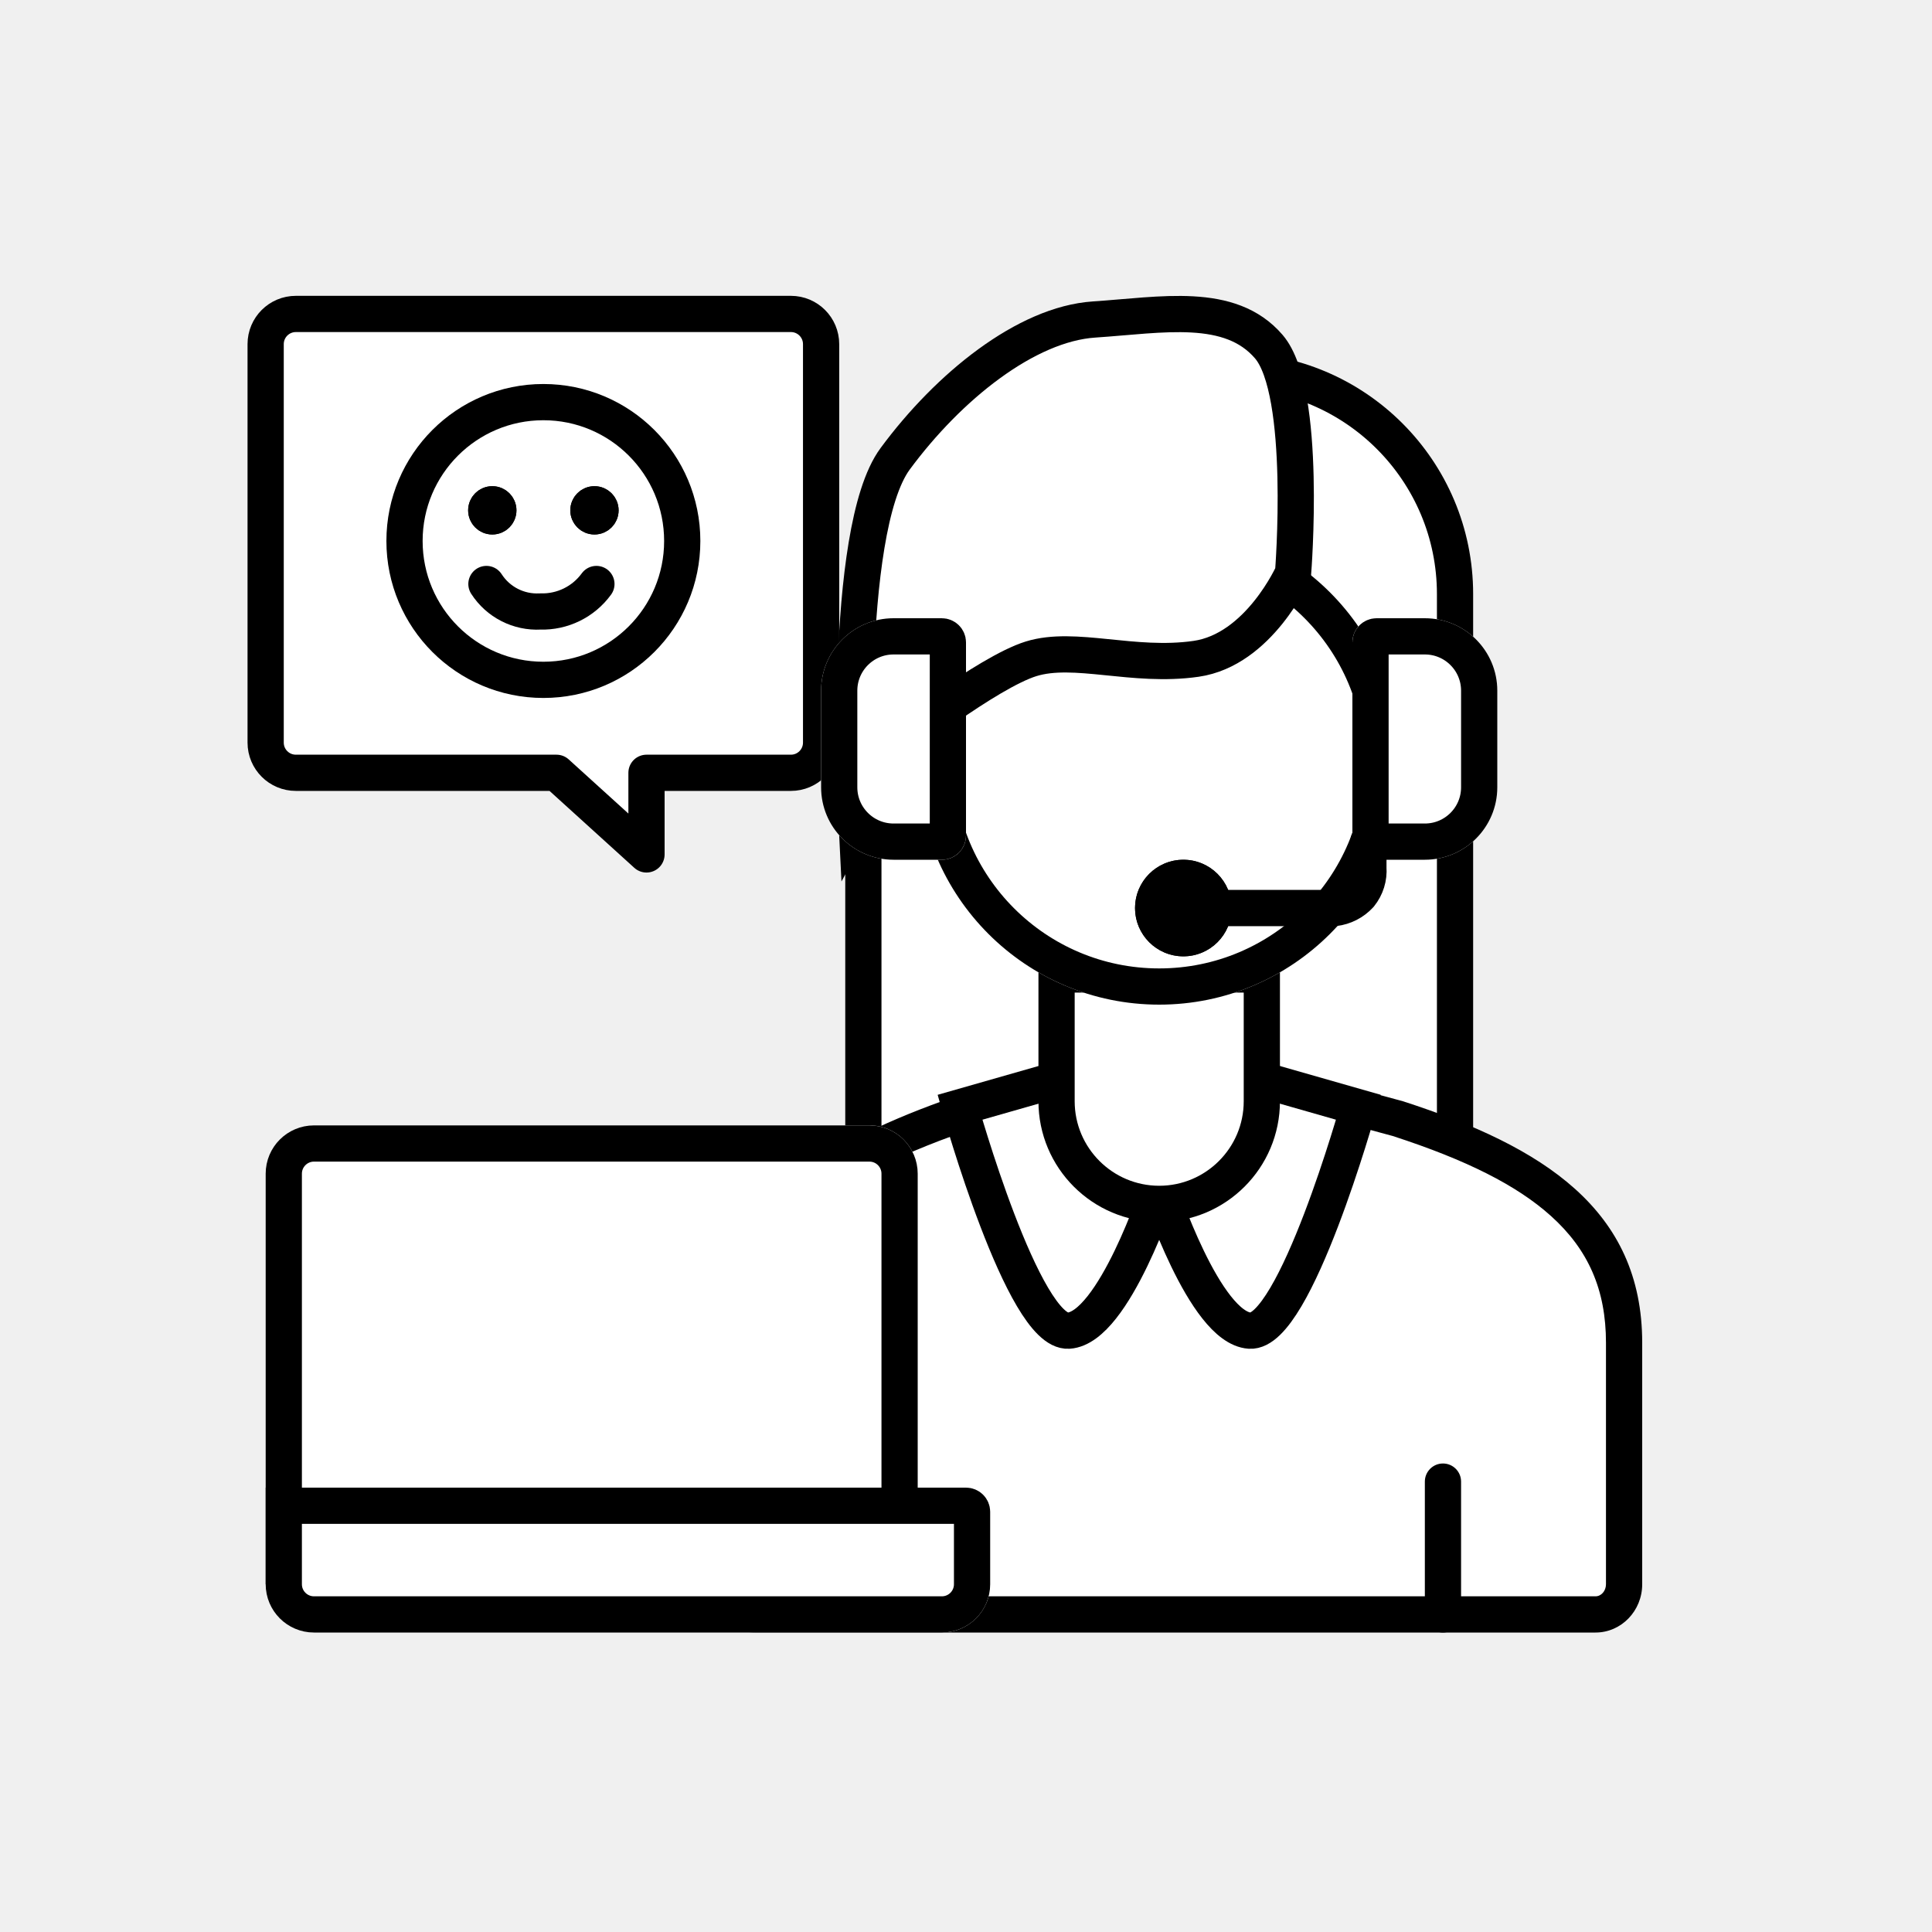
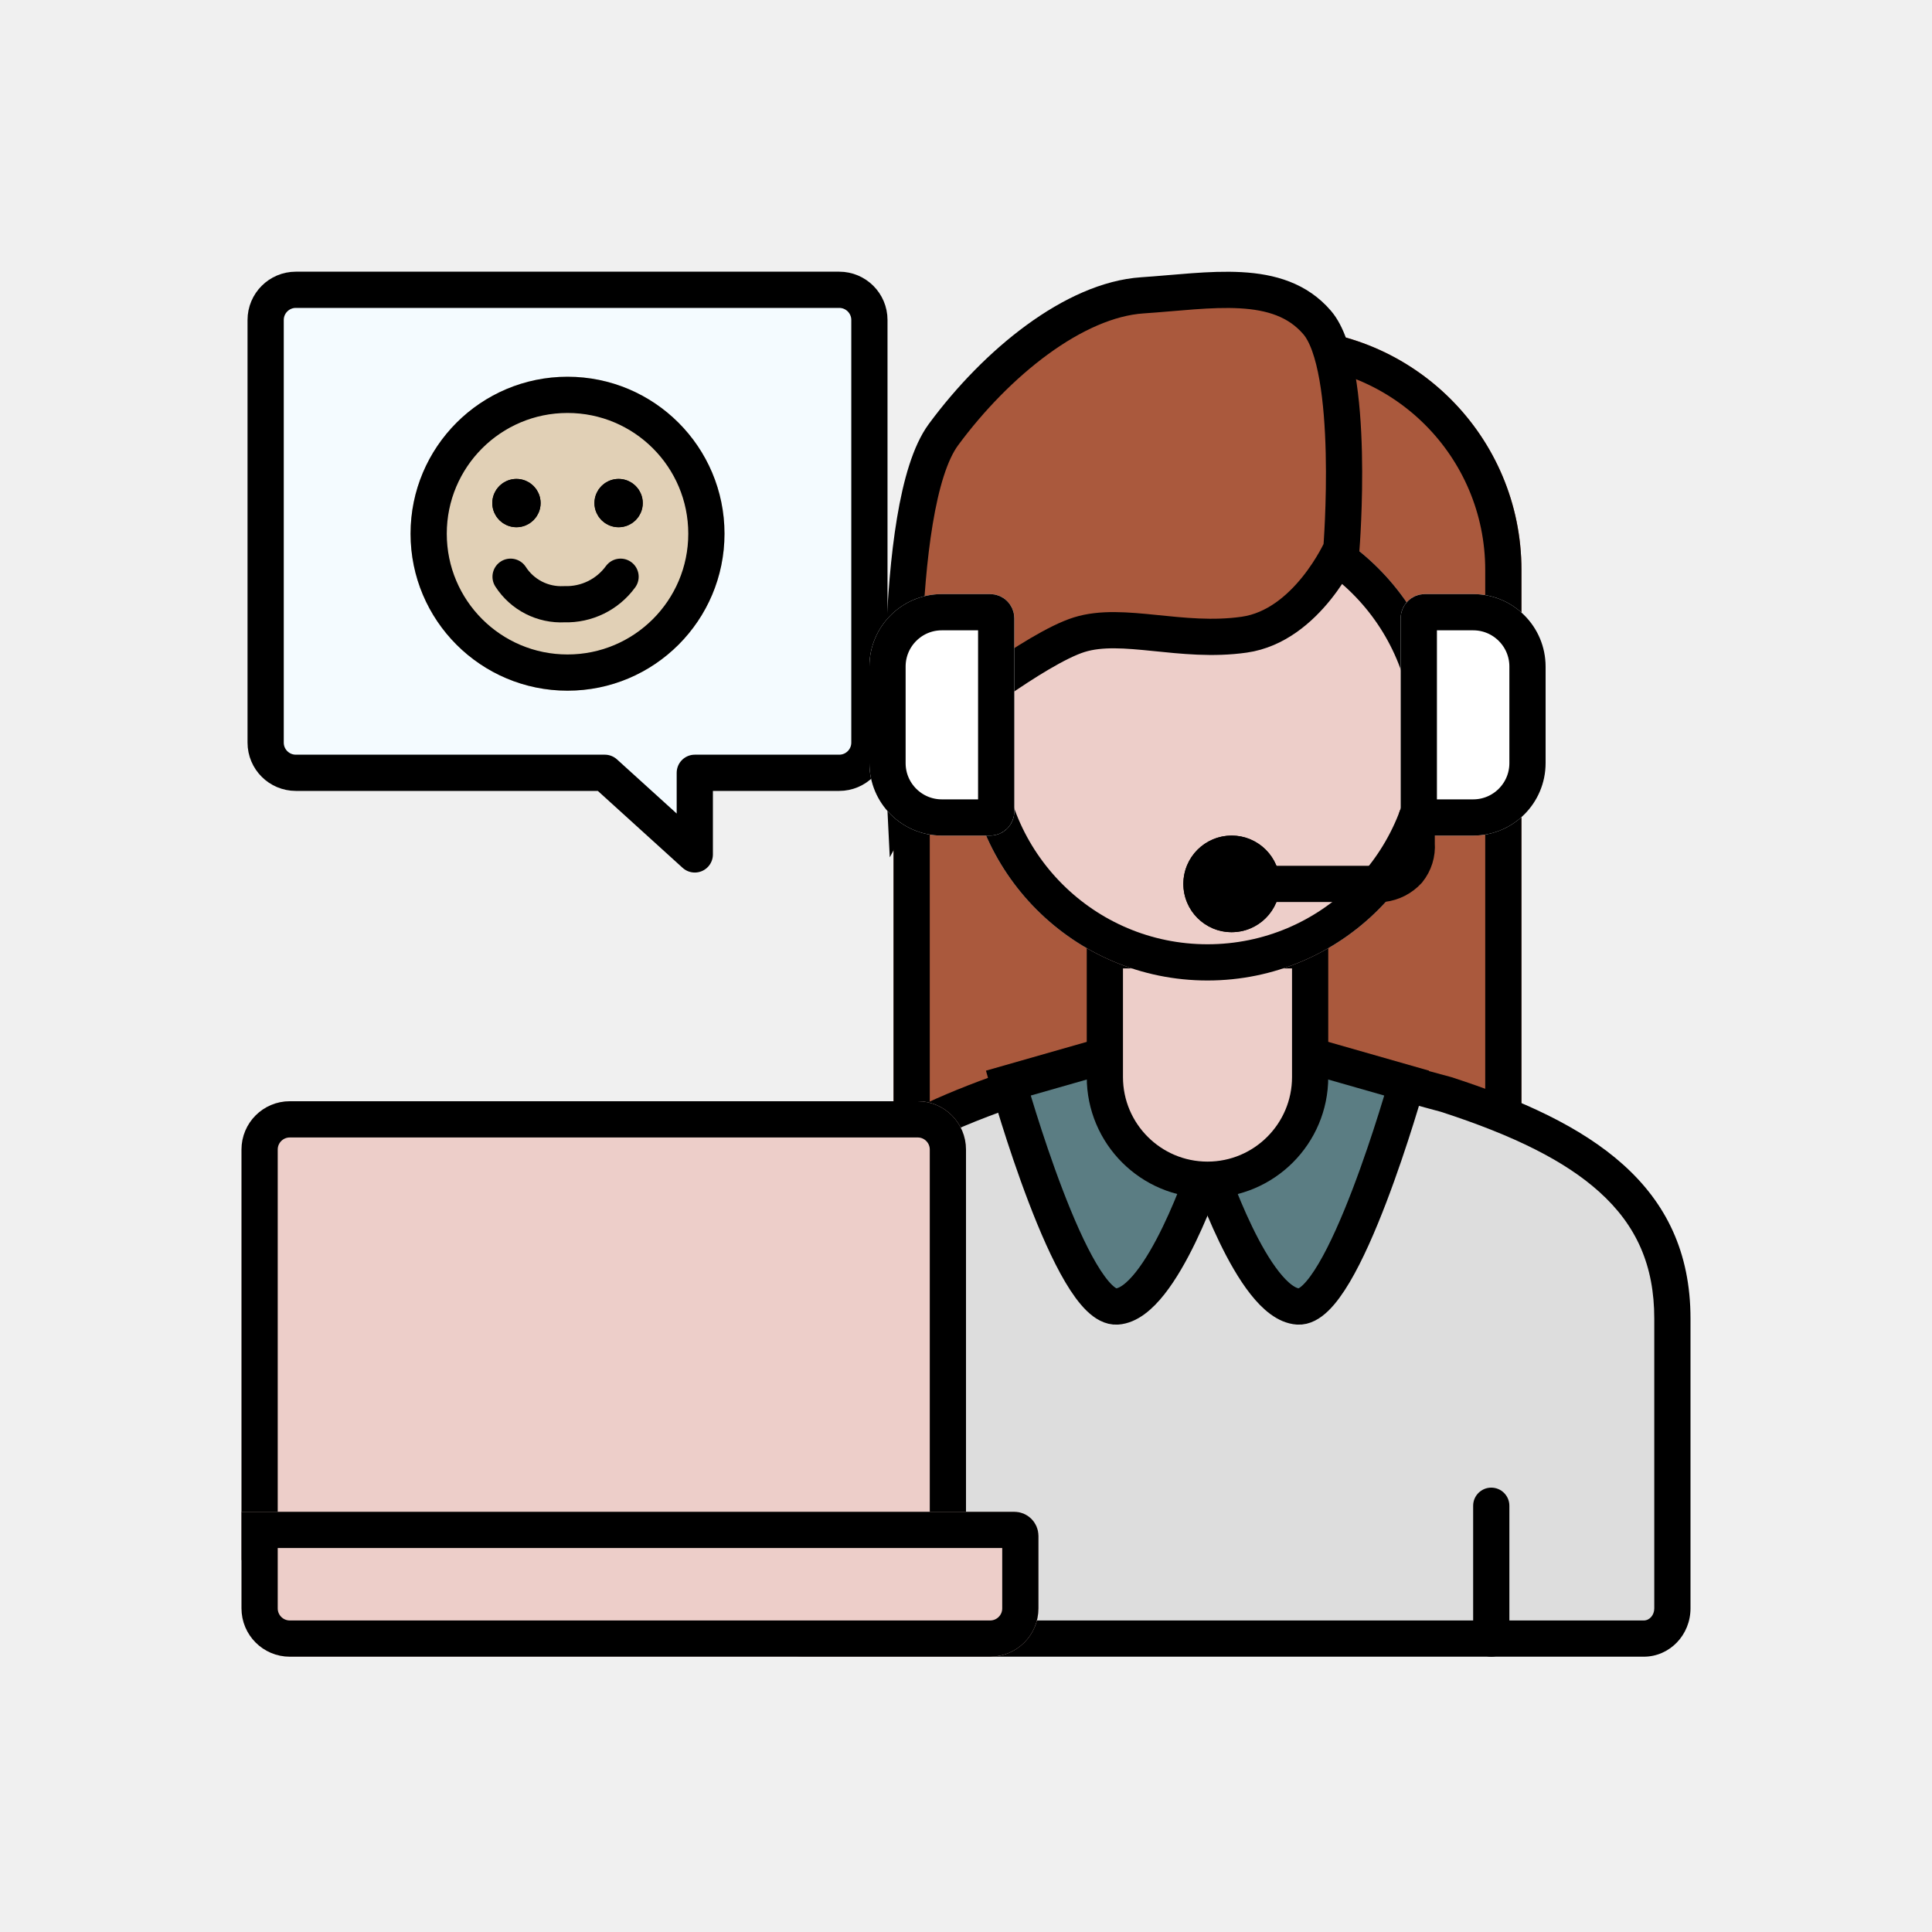
<svg xmlns="http://www.w3.org/2000/svg" width="80" height="80" viewBox="0 0 80 80">
-   <g id="icon_step04" transform="translate(-1249 -370.4)">
-     <g id="그룹_1210" data-name="그룹 1210">
-       <g id="사각형_290" data-name="사각형 290" transform="translate(1284 385)" fill="#fff" stroke="#000" stroke-width="1.5">
-         <path d="M10,0h6A10,10,0,0,1,26,10V37a0,0,0,0,1,0,0H0a0,0,0,0,1,0,0V10A10,10,0,0,1,10,0Z" stroke="none" />
-         <path d="M10,.75h6A9.25,9.25,0,0,1,25.25,10V36.25a0,0,0,0,1,0,0H.75a0,0,0,0,1,0,0V10A9.25,9.25,0,0,1,10,.75Z" fill="none" />
+   <path data-name="사각형 813" style="fill:none" d="M0 0h80v80H0z" />
+   <g data-name="그룹 393">
+     <g data-name="사각형 290" style="stroke-width:1.5px;stroke:#000;fill:#aa593d">
+       <path d="M10 0h6a10 10 0 0 1 10 10v27H0V10A10 10 0 0 1 10 0z" style="stroke:none" transform="translate(37 13.6)" />
+       <path d="M10 .75h6A9.25 9.25 0 0 1 25.25 10v26.25H.75V10A9.25 9.25 0 0 1 10 .75z" style="fill:none" transform="translate(37 13.6)" />
+     </g>
+     <g data-name="패스 146" style="fill:#ddd">
+       <path d="M36.733 23.25h-34.8C1.281 23.25.75 22.69.75 22V10c0-2.304.905-4.218 2.766-5.851C4.998 2.848 7.026 1.756 9.894.715l9.248-2.538L28.545.72c3.178 1.029 5.352 2.132 6.841 3.47 1.703 1.532 2.53 3.432 2.53 5.811v12c0 .69-.53 1.25-1.183 1.25z" style="stroke:none" transform="translate(31.333 44.6)" />
+       <path d="M19.143-1.045 10.122 1.43C4.16 3.6 1.5 6.244 1.5 10v12c0 .276.194.5.433.5h34.8c.24 0 .434-.224.434-.5V10c0-2.184-.725-3.853-2.282-5.252-1.406-1.264-3.489-2.316-6.553-3.31l-9.189-2.483M19.14-2.6 28.758 0c5.8 1.875 9.909 4.477 9.909 10v12c0 1.105-.866 2-1.934 2h-34.8C.866 24 0 23.105 0 22V10C0 4.477 4.833 1.75 9.667 0l9.473-2.6z" style="fill:#000;stroke:none" transform="translate(31.333 44.6)" />
+     </g>
+     <path data-name="패스 147" d="M3242.875 419.625s-1.875 5.75-3.75 5.875-4.5-9.25-4.5-9.25l3.5-1" transform="translate(-3192.875 -371.4)" style="fill:#5b7d83;stroke-width:1.5px;stroke:#000" />
+     <g data-name="사각형 288" transform="translate(61 61.6)" style="fill:#000;stroke-width:1.5px;stroke:#000">
+       <rect width="1.5" height="7" rx=".75" style="stroke:none" />
+       <rect x=".75" y=".75" height="5.5" style="fill:none" />
+     </g>
+     <path data-name="패스 148" d="M3234.625 419.625s1.875 5.75 3.75 5.875 4.5-9.25 4.5-9.25l-3.5-1" transform="translate(-3184.625 -371.4)" style="fill:#5b7d83;stroke-width:1.5px;stroke:#000" />
+     <g data-name="합치기 10" style="fill:#edcec9">
+       <path d="M-1985 10.25a4.254 4.254 0 0 1-4.25-4.25V.75h8.5V6a4.255 4.255 0 0 1-4.25 4.25z" style="stroke:none" transform="translate(2035 38.6)" />
+       <path d="M-1985 9.5c1.93 0 3.5-1.57 3.5-3.5V1.5h-7V6c0 1.93 1.57 3.5 3.5 3.5m0 1.5a5 5 0 0 1-5-5V0h10v6a5 5 0 0 1-5 5z" style="fill:#000;stroke:none" transform="translate(2035 38.6)" />
+     </g>
+     <g data-name="타원 45" transform="translate(40 20.6)" style="fill:#edcec9;stroke-width:1.5px;stroke:#000">
+       <circle cx="10" cy="10" r="10" style="stroke:none" />
+       <circle cx="10" cy="10" r="9.25" style="fill:none" />
+     </g>
+     <path data-name="패스 149" d="M3249.493 391.279s-1.407 3.186-4.019 3.56-5.024-.562-6.833 0-5.627 3.56-5.627 3.56l-1.608 2.959s-.6-11.805 1.608-14.8 5.426-5.583 8.239-5.77 5.627-.75 7.235 1.124 1.005 9.367 1.005 9.367z" transform="translate(-3193.949 -368.559)" style="stroke-width:1.5px;stroke:#000;fill:#aa593d" />
+     <g data-name="그룹 390">
+       <path data-name="합치기 11" d="M14.044 20H1.25A1.25 1.25 0 0 1 0 18.751V1.25A1.25 1.25 0 0 1 1.25 0h22.5A1.25 1.25 0 0 1 25 1.25v17.5A1.25 1.25 0 0 1 23.75 20h-5.98v3.38z" transform="translate(11 12)" style="stroke-linecap:round;stroke-linejoin:round;fill:#f4fbff;stroke-width:1.5px;stroke:#000" />
+     </g>
+     <g data-name="사각형 291" style="fill:#fff;stroke-width:1.5px;stroke:#000">
+       <path d="M3 0h2a1 1 0 0 1 1 1v8a1 1 0 0 1-1 1H3a3 3 0 0 1-3-3V3a3 3 0 0 1 3-3z" style="stroke:none" transform="translate(36 24.6)" />
+       <path d="M3 .75h2a.25.25 0 0 1 .25.25v8a.25.25 0 0 1-.25.25H3A2.25 2.25 0 0 1 .75 7V3A2.25 2.25 0 0 1 3 .75z" style="fill:none" transform="translate(36 24.6)" />
+     </g>
+     <g data-name="사각형 292" style="fill:#fff;stroke-width:1.5px;stroke:#000">
+       <path d="M3 0h2a1 1 0 0 1 1 1v8a1 1 0 0 1-1 1H3a3 3 0 0 1-3-3V3a3 3 0 0 1 3-3z" style="stroke:none" transform="rotate(180 32 17.3)" />
+       <path d="M3 .75h2a.25.25 0 0 1 .25.25v8a.25.25 0 0 1-.25.25H3A2.25 2.25 0 0 1 .75 7V3A2.25 2.25 0 0 1 3 .75z" style="fill:none" transform="rotate(180 32 17.3)" />
+     </g>
+     <path data-name="패스 150" d="M3243.75 406h5.509a1.7 1.7 0 0 0 1.052-.54 1.6 1.6 0 0 0 .351-1.129v-1.08" transform="translate(-3192 -369.4)" style="stroke-linecap:round;stroke-linejoin:round;stroke-width:1.5px;stroke:#000;fill:none" />
+     <g data-name="타원 46" transform="translate(49 34.6)" style="stroke-width:1.5px;stroke:#000">
+       <circle cx="2" cy="2" r="2" style="stroke:none" />
+       <circle cx="2" cy="2" r="1.25" style="fill:none" />
+     </g>
+     <g data-name="사각형 293" style="fill:#edcec9;stroke-width:1.5px;stroke:#000">
+       <path d="M2 0h26a2 2 0 0 1 2 2v17H0V2a2 2 0 0 1 2-2z" style="stroke:none" transform="translate(10 45.6)" />
+       <path d="M2 .75h26A1.25 1.25 0 0 1 29.25 2v16.25H.75V2A1.25 1.25 0 0 1 2 .75z" style="fill:none" transform="translate(10 45.6)" />
+     </g>
+     <g data-name="사각형 294" style="fill:#edcec9;stroke-width:1.5px;stroke:#000">
+       <path d="M0 0h32a1 1 0 0 1 1 1v3a2 2 0 0 1-2 2H2a2 2 0 0 1-2-2V0z" style="stroke:none" transform="translate(10 62.6)" />
+       <path d="M.75.75H32a.25.25 0 0 1 .25.25v3A1.25 1.25 0 0 1 31 5.25H2A1.25 1.25 0 0 1 .75 4V.75z" style="fill:none" transform="translate(10 62.6)" />
+     </g>
+     <g data-name="그룹 391">
+       <g data-name="타원 47" transform="translate(17 15.6)" style="fill:#e1d0b6;stroke-width:1.5px;stroke:#000">
+         <circle cx="6.5" cy="6.5" r="6.5" style="stroke:none" />
+         <circle cx="6.5" cy="6.5" r="5.75" style="fill:none" />
      </g>
-       <g id="패스_146" data-name="패스 146" transform="translate(1278.333 416)" fill="#fff">
-         <path d="M 36.733 21.25 L 1.933 21.25 C 1.281 21.25 0.75 20.689 0.75 20 L 0.75 10 C 0.75 7.696 1.655 5.782 3.516 4.149 C 4.998 2.848 7.025 1.756 9.894 0.715 L 19.142 -1.823 L 28.545 0.719 C 31.723 1.748 33.897 2.851 35.386 4.19 C 37.089 5.721 37.917 7.621 37.917 10 L 37.917 20 C 37.917 20.689 37.386 21.25 36.733 21.25 Z" stroke="none" />
-         <path d="M 19.143 -1.045 L 10.122 1.431 C 4.16 3.6 1.5 6.244 1.5 10 L 1.5 20 C 1.5 20.276 1.694 20.5 1.933 20.5 L 36.733 20.5 C 36.972 20.5 37.167 20.276 37.167 20 L 37.167 10 C 37.167 7.816 36.442 6.147 34.885 4.748 C 33.479 3.484 31.396 2.432 28.332 1.438 L 19.143 -1.045 M 19.14 -2.6 L 28.758 -3.814697265625e-06 C 34.558 1.875 38.667 4.477 38.667 10 L 38.667 20 C 38.667 21.105 37.801 22 36.733 22 L 1.933 22 C 0.866 22 3.814697265625e-06 21.105 3.814697265625e-06 20 L 3.814697265625e-06 10 C 3.814697265625e-06 4.477 4.833 1.75 9.667 -3.814697265625e-06 L 19.14 -2.6 Z" stroke="none" fill="#000" />
+       <g data-name="타원 48" transform="translate(20.385 19.831)" style="stroke:#000">
+         <circle cx="1" cy="1" r="1" style="stroke:none" />
+         <circle cx="1" cy="1" r=".5" style="fill:none" />
      </g>
-       <path id="패스_147" data-name="패스 147" d="M3242.875,419.625s-1.875,5.75-3.75,5.875-4.5-9.25-4.5-9.25l3.5-1" transform="translate(-1945.875)" fill="#fff" stroke="#000" stroke-width="1.5" />
-       <g id="사각형_288" data-name="사각형 288" transform="translate(1308 431)" fill="#000" stroke="#000" stroke-width="1.5">
-         <rect width="1.5" height="7" rx="0.75" stroke="none" />
-         <rect x="0.75" y="0.75" height="5.5" fill="none" />
+       <g data-name="타원 49" transform="translate(24.615 19.831)" style="stroke:#000">
+         <circle cx="1" cy="1" r="1" style="stroke:none" />
+         <circle cx="1" cy="1" r=".5" style="fill:none" />
      </g>
-       <path id="패스_148" data-name="패스 148" d="M3234.625,419.625s1.875,5.75,3.75,5.875,4.5-9.25,4.5-9.25l-3.5-1" transform="translate(-1937.625)" fill="#fff" stroke="#000" stroke-width="1.5" />
-       <g id="합치기_10" data-name="합치기 10" transform="translate(3282 410)" fill="#fff">
-         <path d="M -1985 10.25 C -1987.344 10.25 -1989.25 8.343 -1989.25 6 L -1989.25 0.75 L -1980.75 0.75 L -1980.75 6 C -1980.75 8.343 -1982.657 10.25 -1985 10.25 Z" stroke="none" />
-         <path d="M -1985 9.5 C -1983.07 9.5 -1981.5 7.93 -1981.5 6 L -1981.5 1.5 L -1988.5 1.5 L -1988.5 6 C -1988.5 7.93 -1986.93 9.5 -1985 9.5 M -1985 11 C -1987.762 11 -1990 8.762 -1990 6 L -1990 3.410339388665307e-07 L -1980 3.410339388665307e-07 L -1980 6 C -1980 8.762 -1982.238 11 -1985 11 Z" stroke="none" fill="#000" />
-       </g>
-       <g id="타원_45" data-name="타원 45" transform="translate(1287 392)" fill="#fff" stroke="#000" stroke-width="1.5">
-         <circle cx="10" cy="10" r="10" stroke="none" />
-         <circle cx="10" cy="10" r="9.25" fill="none" />
-       </g>
-       <path id="패스_149" data-name="패스 149" d="M3249.493,391.279s-1.407,3.186-4.019,3.56-5.024-.562-6.833,0-5.627,3.56-5.627,3.56l-1.608,2.959s-.6-11.805,1.608-14.8,5.426-5.583,8.239-5.77,5.627-.75,7.235,1.124S3249.493,391.279,3249.493,391.279Z" transform="translate(-1946.949 2.842)" fill="#fff" stroke="#000" stroke-width="1.5" />
-       <g id="그룹_390" data-name="그룹 390" transform="translate(-1.25 -5.35)">
-         <path id="합치기_11" data-name="합치기 11" d="M14.044,20H3.251A1.25,1.25,0,0,1,2,18.751V2.25A1.25,1.25,0,0,1,3.251,1h20.5A1.25,1.25,0,0,1,25,2.25v16.5A1.25,1.25,0,0,1,23.75,20H17.77v3.38Z" transform="translate(1259.25 387.75)" fill="#fff" stroke="#000" stroke-linecap="round" stroke-linejoin="round" stroke-width="1.5" />
-       </g>
-       <g id="사각형_291" data-name="사각형 291" transform="translate(1283 396)" fill="#fff" stroke="#000" stroke-width="1.5">
-         <path d="M3,0H5A1,1,0,0,1,6,1V9a1,1,0,0,1-1,1H3A3,3,0,0,1,0,7V3A3,3,0,0,1,3,0Z" stroke="none" />
-         <path d="M3,.75H5A.25.25,0,0,1,5.25,1V9A.25.25,0,0,1,5,9.25H3A2.25,2.25,0,0,1,.75,7V3A2.25,2.25,0,0,1,3,.75Z" fill="none" />
-       </g>
-       <g id="사각형_292" data-name="사각형 292" transform="translate(1311 406) rotate(180)" fill="#fff" stroke="#000" stroke-width="1.5">
-         <path d="M3,0H5A1,1,0,0,1,6,1V9a1,1,0,0,1-1,1H3A3,3,0,0,1,0,7V3A3,3,0,0,1,3,0Z" stroke="none" />
-         <path d="M3,.75H5A.25.25,0,0,1,5.25,1V9A.25.25,0,0,1,5,9.25H3A2.25,2.25,0,0,1,.75,7V3A2.25,2.25,0,0,1,3,.75Z" fill="none" />
-       </g>
-       <path id="패스_150" data-name="패스 150" d="M3243.75,406h5.509a1.7,1.7,0,0,0,1.052-.54,1.6,1.6,0,0,0,.351-1.129v-1.08" transform="translate(-1945 2)" fill="none" stroke="#000" stroke-linecap="round" stroke-linejoin="round" stroke-width="1.5" />
-       <g id="타원_46" data-name="타원 46" transform="translate(1296 406)" stroke="#000" stroke-width="1.5">
-         <circle cx="2" cy="2" r="2" stroke="none" />
-         <circle cx="2" cy="2" r="1.25" fill="none" />
-       </g>
-       <g id="사각형_293" data-name="사각형 293" transform="translate(1260.001 417)" fill="#fff" stroke="#000" stroke-width="1.5">
-         <path d="M2,0H25a2,2,0,0,1,2,2V19a0,0,0,0,1,0,0H0a0,0,0,0,1,0,0V2A2,2,0,0,1,2,0Z" stroke="none" />
-         <path d="M2,.75H25A1.25,1.25,0,0,1,26.249,2V18.25a0,0,0,0,1,0,0H.75a0,0,0,0,1,0,0V2A1.25,1.25,0,0,1,2,.75Z" fill="none" />
-       </g>
-       <g id="사각형_294" data-name="사각형 294" transform="translate(1260.001 432)" fill="#fff" stroke="#000" stroke-width="1.5">
-         <path d="M0,0H29a1,1,0,0,1,1,1V4a2,2,0,0,1-2,2H2A2,2,0,0,1,0,4V0A0,0,0,0,1,0,0Z" stroke="none" />
-         <path d="M.75.75H29a.25.25,0,0,1,.25.25V4A1.25,1.25,0,0,1,28,5.25H2A1.25,1.25,0,0,1,.75,4V.75A0,0,0,0,1,.75.75Z" fill="none" />
-       </g>
-       <g id="그룹_391" data-name="그룹 391" transform="translate(-27 26.301)">
-         <g id="타원_47" data-name="타원 47" transform="translate(1292 360)" fill="#fff" stroke="#000" stroke-width="1.5">
-           <circle cx="6.5" cy="6.5" r="6.5" stroke="none" />
-           <circle cx="6.5" cy="6.5" r="5.75" fill="none" />
-         </g>
-         <g id="타원_48" data-name="타원 48" transform="translate(1295.385 364.231)" stroke="#000" stroke-width="1">
-           <circle cx="1" cy="1" r="1" stroke="none" />
-           <circle cx="1" cy="1" r="0.5" fill="none" />
-         </g>
-         <g id="타원_49" data-name="타원 49" transform="translate(1299.615 364.231)" stroke="#000" stroke-width="1">
-           <circle cx="1" cy="1" r="1" stroke="none" />
-           <circle cx="1" cy="1" r="0.5" fill="none" />
-         </g>
-         <path id="패스_152" data-name="패스 152" d="M3291,396.4a2.49,2.49,0,0,0,2.227,1.138,2.768,2.768,0,0,0,2.327-1.138" transform="translate(-1994.858 -28.119)" fill="none" stroke="#000" stroke-linecap="round" stroke-linejoin="round" stroke-width="1.5" />
-       </g>
+       <path data-name="패스 152" d="M3291 396.4a2.49 2.49 0 0 0 2.227 1.138 2.768 2.768 0 0 0 2.327-1.138" transform="translate(-3269.858 -372.519)" style="stroke-linecap:round;stroke-linejoin:round;stroke-width:1.5px;stroke:#000;fill:none" />
    </g>
-     <rect id="사각형_813" data-name="사각형 813" width="80" height="80" transform="translate(1249 370.4)" fill="none" />
  </g>
</svg>
